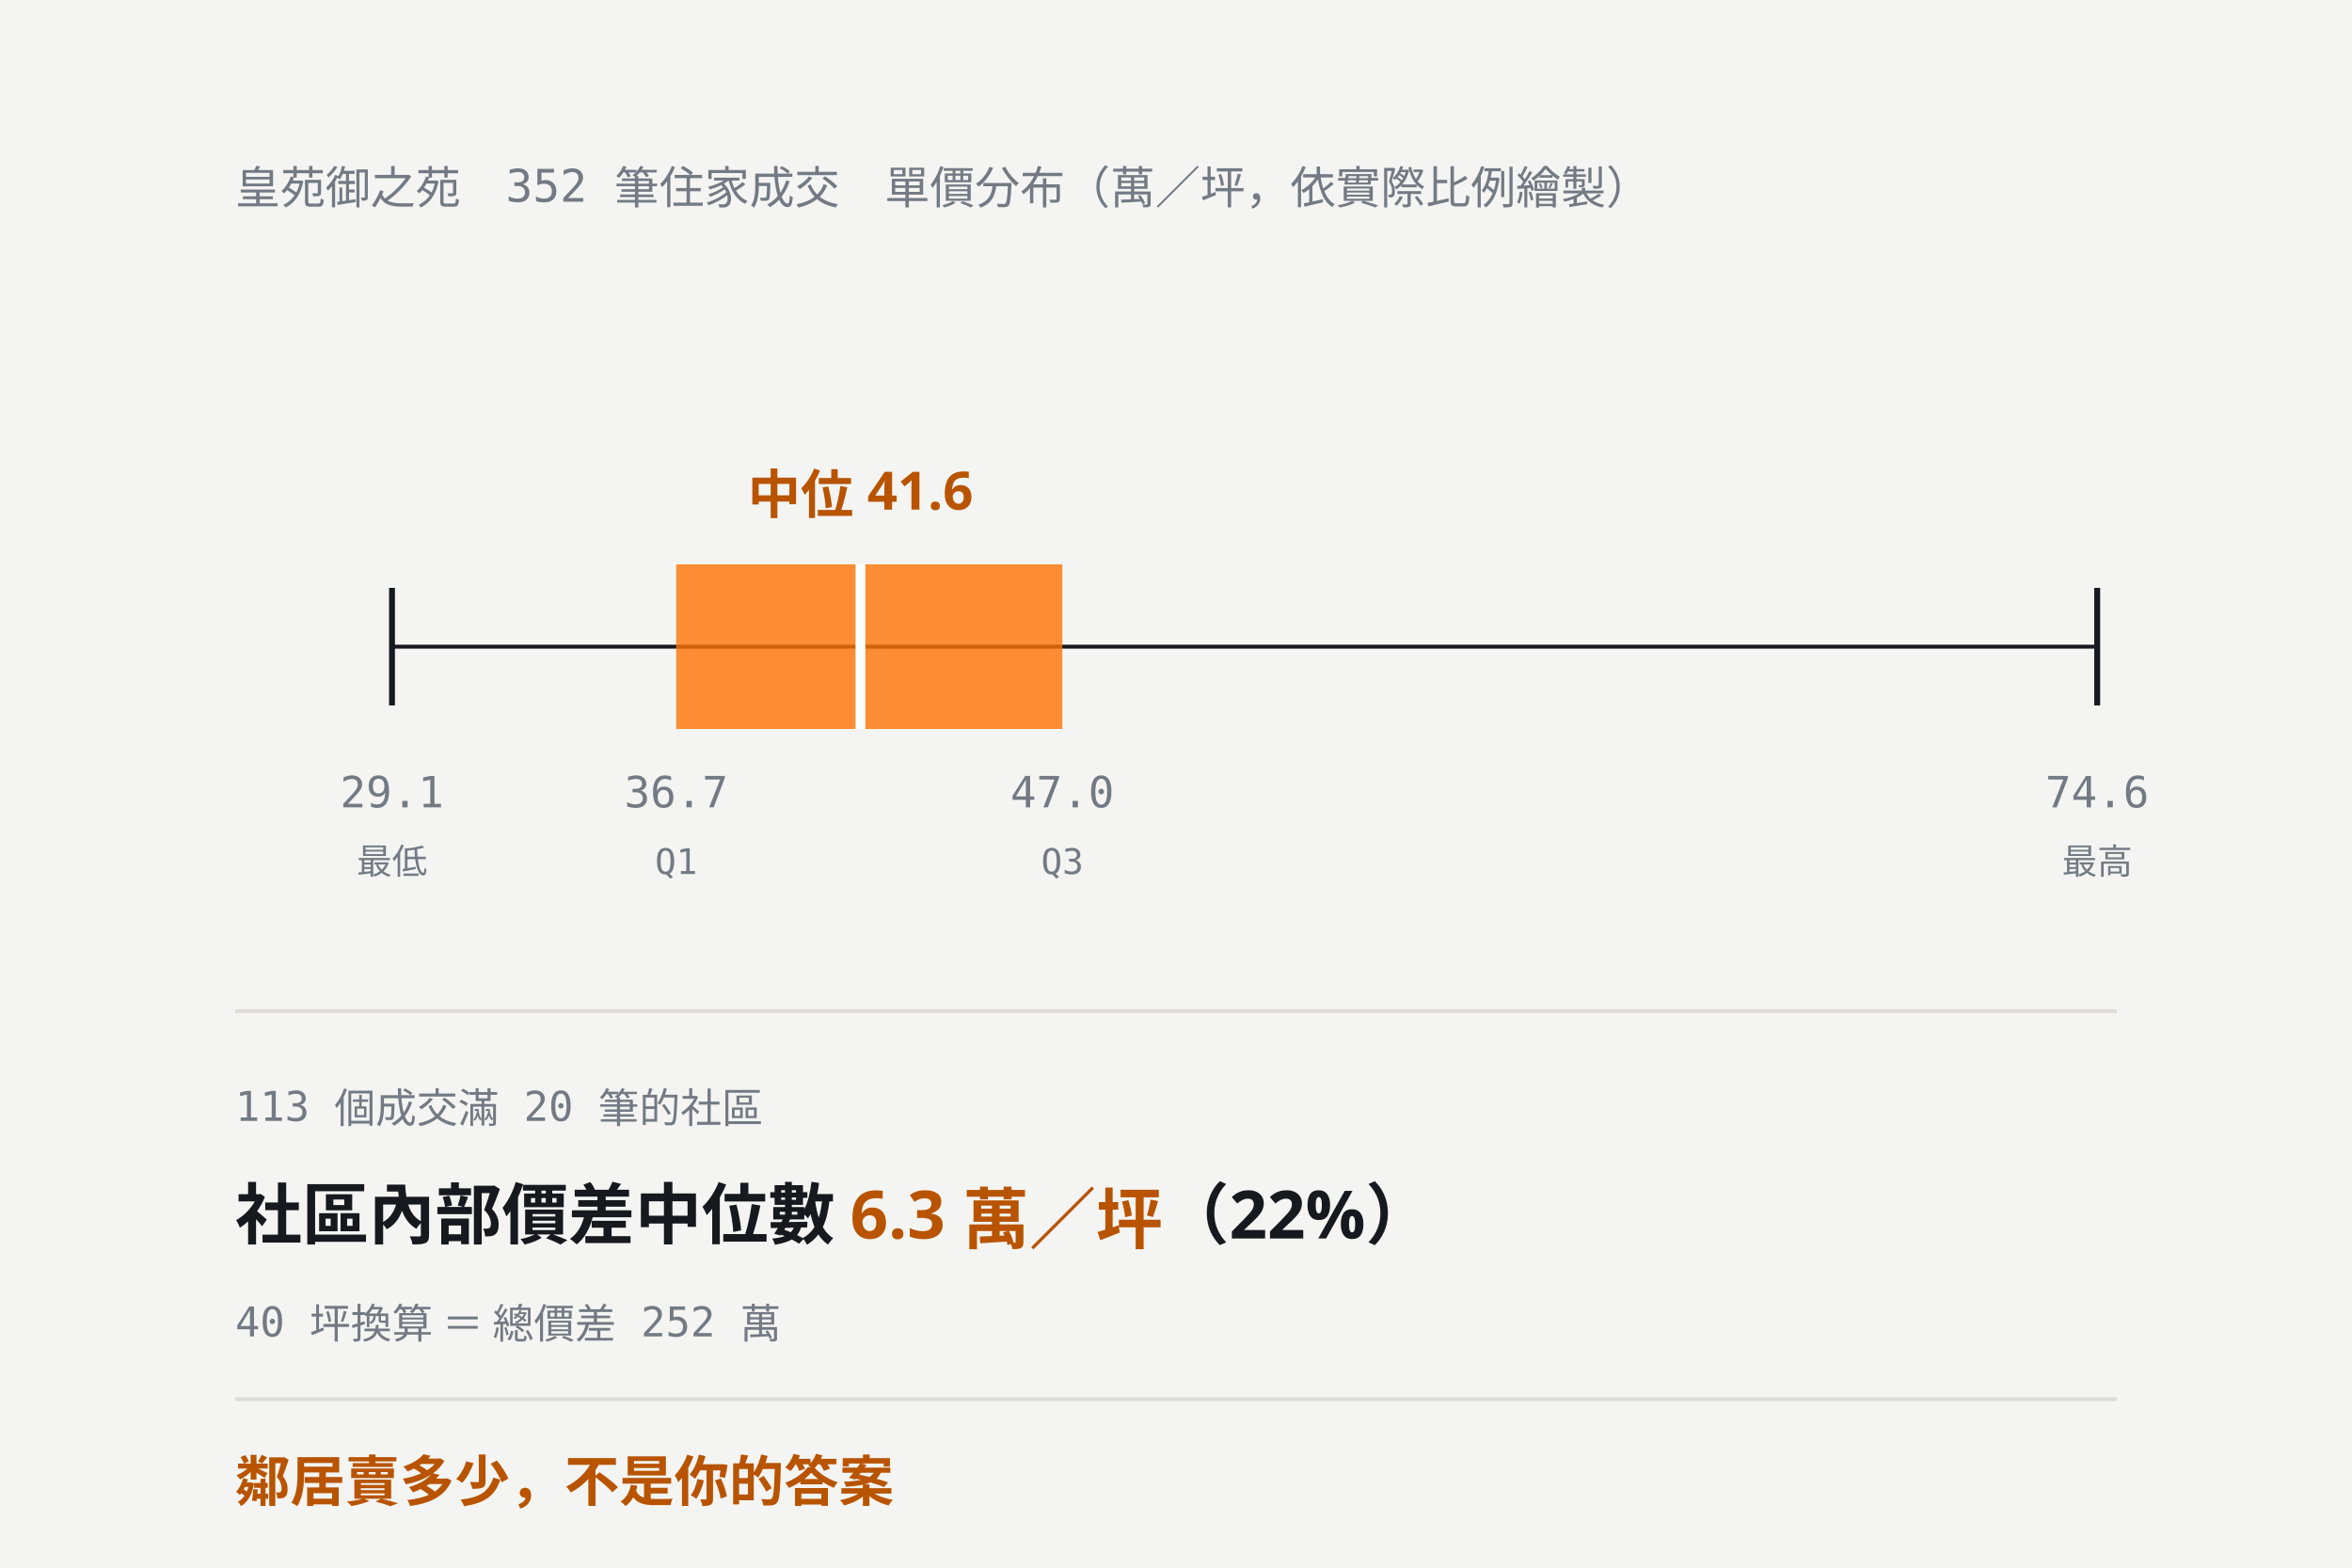
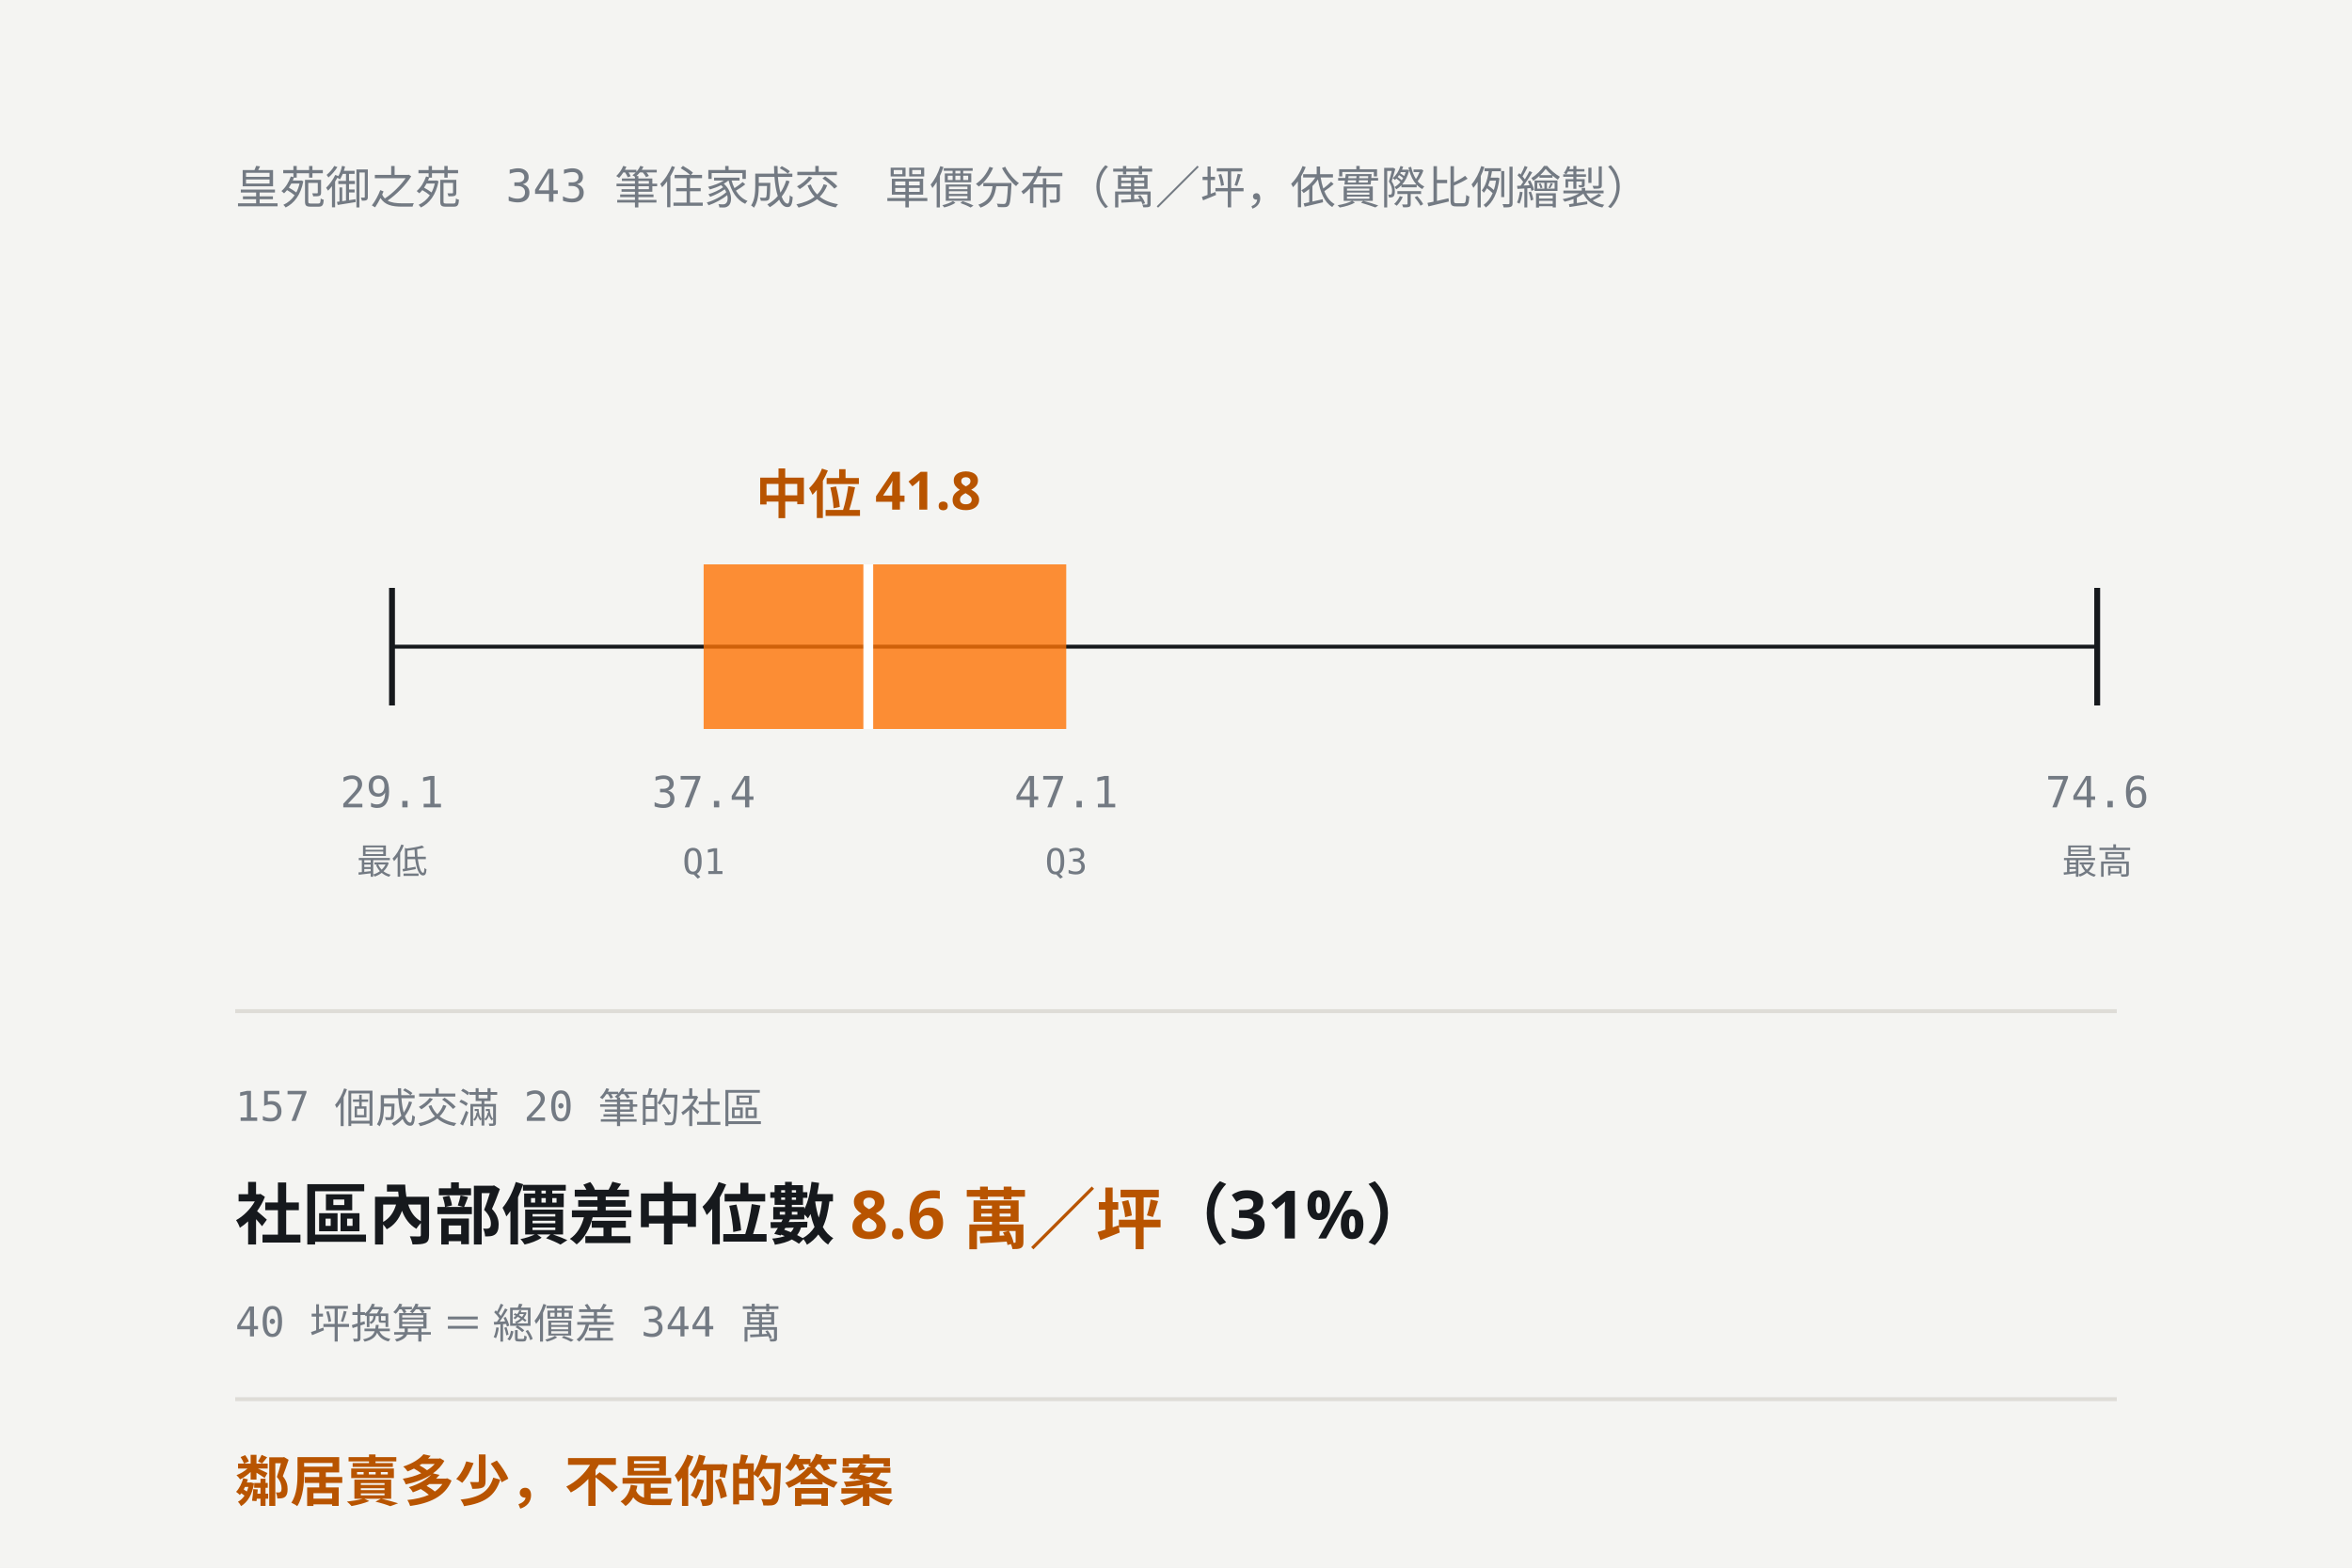
<svg xmlns="http://www.w3.org/2000/svg" viewBox="0 0 1200 800" width="1200" height="800">
  <rect width="1200" height="800" fill="#F4F4F2" />
-   <text x="120" y="104" font-family="'IBM Plex Mono',monospace" font-size="23" fill="#737A83">皇苑御之苑　352 筆住家成交　單價分布（萬／坪，依實際比例繪製）</text>
+   <text x="120" y="104" font-family="'IBM Plex Mono',monospace" font-size="23" fill="#737A83">皇苑御之苑　343 筆住家成交　單價分布（萬／坪，依實際比例繪製）</text>
  <path d="M200 330 H1070" stroke="#16191D" stroke-width="2" />
  <path d="M200 300 V360" stroke="#16191D" stroke-width="3" />
  <path d="M1070 300 V360" stroke="#16191D" stroke-width="3" />
-   <rect x="345" y="288" width="197" height="84" fill="#FD7305" fill-opacity="0.8" />
-   <path d="M439 288 V372" stroke="#FFFFFF" stroke-width="5" />
+   <rect x="359" y="288" width="185" height="84" fill="#FD7305" fill-opacity="0.8" />
+   <path d="M443 288 V372" stroke="#FFFFFF" stroke-width="5" />
  <g font-family="'IBM Plex Mono',monospace" font-size="22" fill="#737A83" text-anchor="middle">
    <text x="200" y="412">29.1</text>
-     <text x="345" y="412">36.7</text>
-     <text x="542" y="412">47.0</text>
+     <text x="359" y="412">37.4</text>
+     <text x="544" y="412">47.1</text>
    <text x="1070" y="412">74.6</text>
  </g>
  <g font-family="'IBM Plex Mono',monospace" font-size="18" fill="#737A83" text-anchor="middle">
    <text x="200" y="446">最低</text>
-     <text x="345" y="446">Q1</text>
-     <text x="542" y="446">Q3</text>
+     <text x="359" y="446">Q1</text>
+     <text x="544" y="446">Q3</text>
    <text x="1070" y="446">最高</text>
  </g>
-   <text x="439" y="262" font-family="'Noto Sans TC',sans-serif" font-size="27" font-weight="700" fill="#B85400" text-anchor="middle">中位 41.6</text>
+   <text x="443" y="262" font-family="'Noto Sans TC',sans-serif" font-size="27" font-weight="700" fill="#B85400" text-anchor="middle">中位 41.8</text>
  <path d="M120 516 H1080" stroke="#DEDCD7" stroke-width="2" />
-   <text x="120" y="572" font-family="'IBM Plex Mono',monospace" font-size="21" fill="#737A83">113 個成交滿 20 筆的社區</text>
-   <text x="120" y="632" font-family="'Noto Sans TC',sans-serif" font-size="34" font-weight="700" fill="#16191D">社區內部價差中位數 <tspan fill="#B85400">6.3 萬／坪</tspan>（22%）</text>
-   <text x="120" y="682" font-family="'IBM Plex Mono',monospace" font-size="21" fill="#737A83">40 坪換算 ＝ 總價差 252 萬</text>
+   <text x="120" y="572" font-family="'IBM Plex Mono',monospace" font-size="21" fill="#737A83">157 個成交滿 20 筆的社區</text>
+   <text x="120" y="632" font-family="'Noto Sans TC',sans-serif" font-size="34" font-weight="700" fill="#16191D">社區內部價差中位數 <tspan fill="#B85400">8.6 萬／坪</tspan>（31%）</text>
+   <text x="120" y="682" font-family="'IBM Plex Mono',monospace" font-size="21" fill="#737A83">40 坪換算 ＝ 總價差 344 萬</text>
  <path d="M120 714 H1080" stroke="#DEDCD7" stroke-width="2" />
  <text x="120" y="766" font-family="'Noto Sans TC',sans-serif" font-size="28" font-weight="700" fill="#B85400">鄰居賣多少，不是你的答案</text>
</svg>
